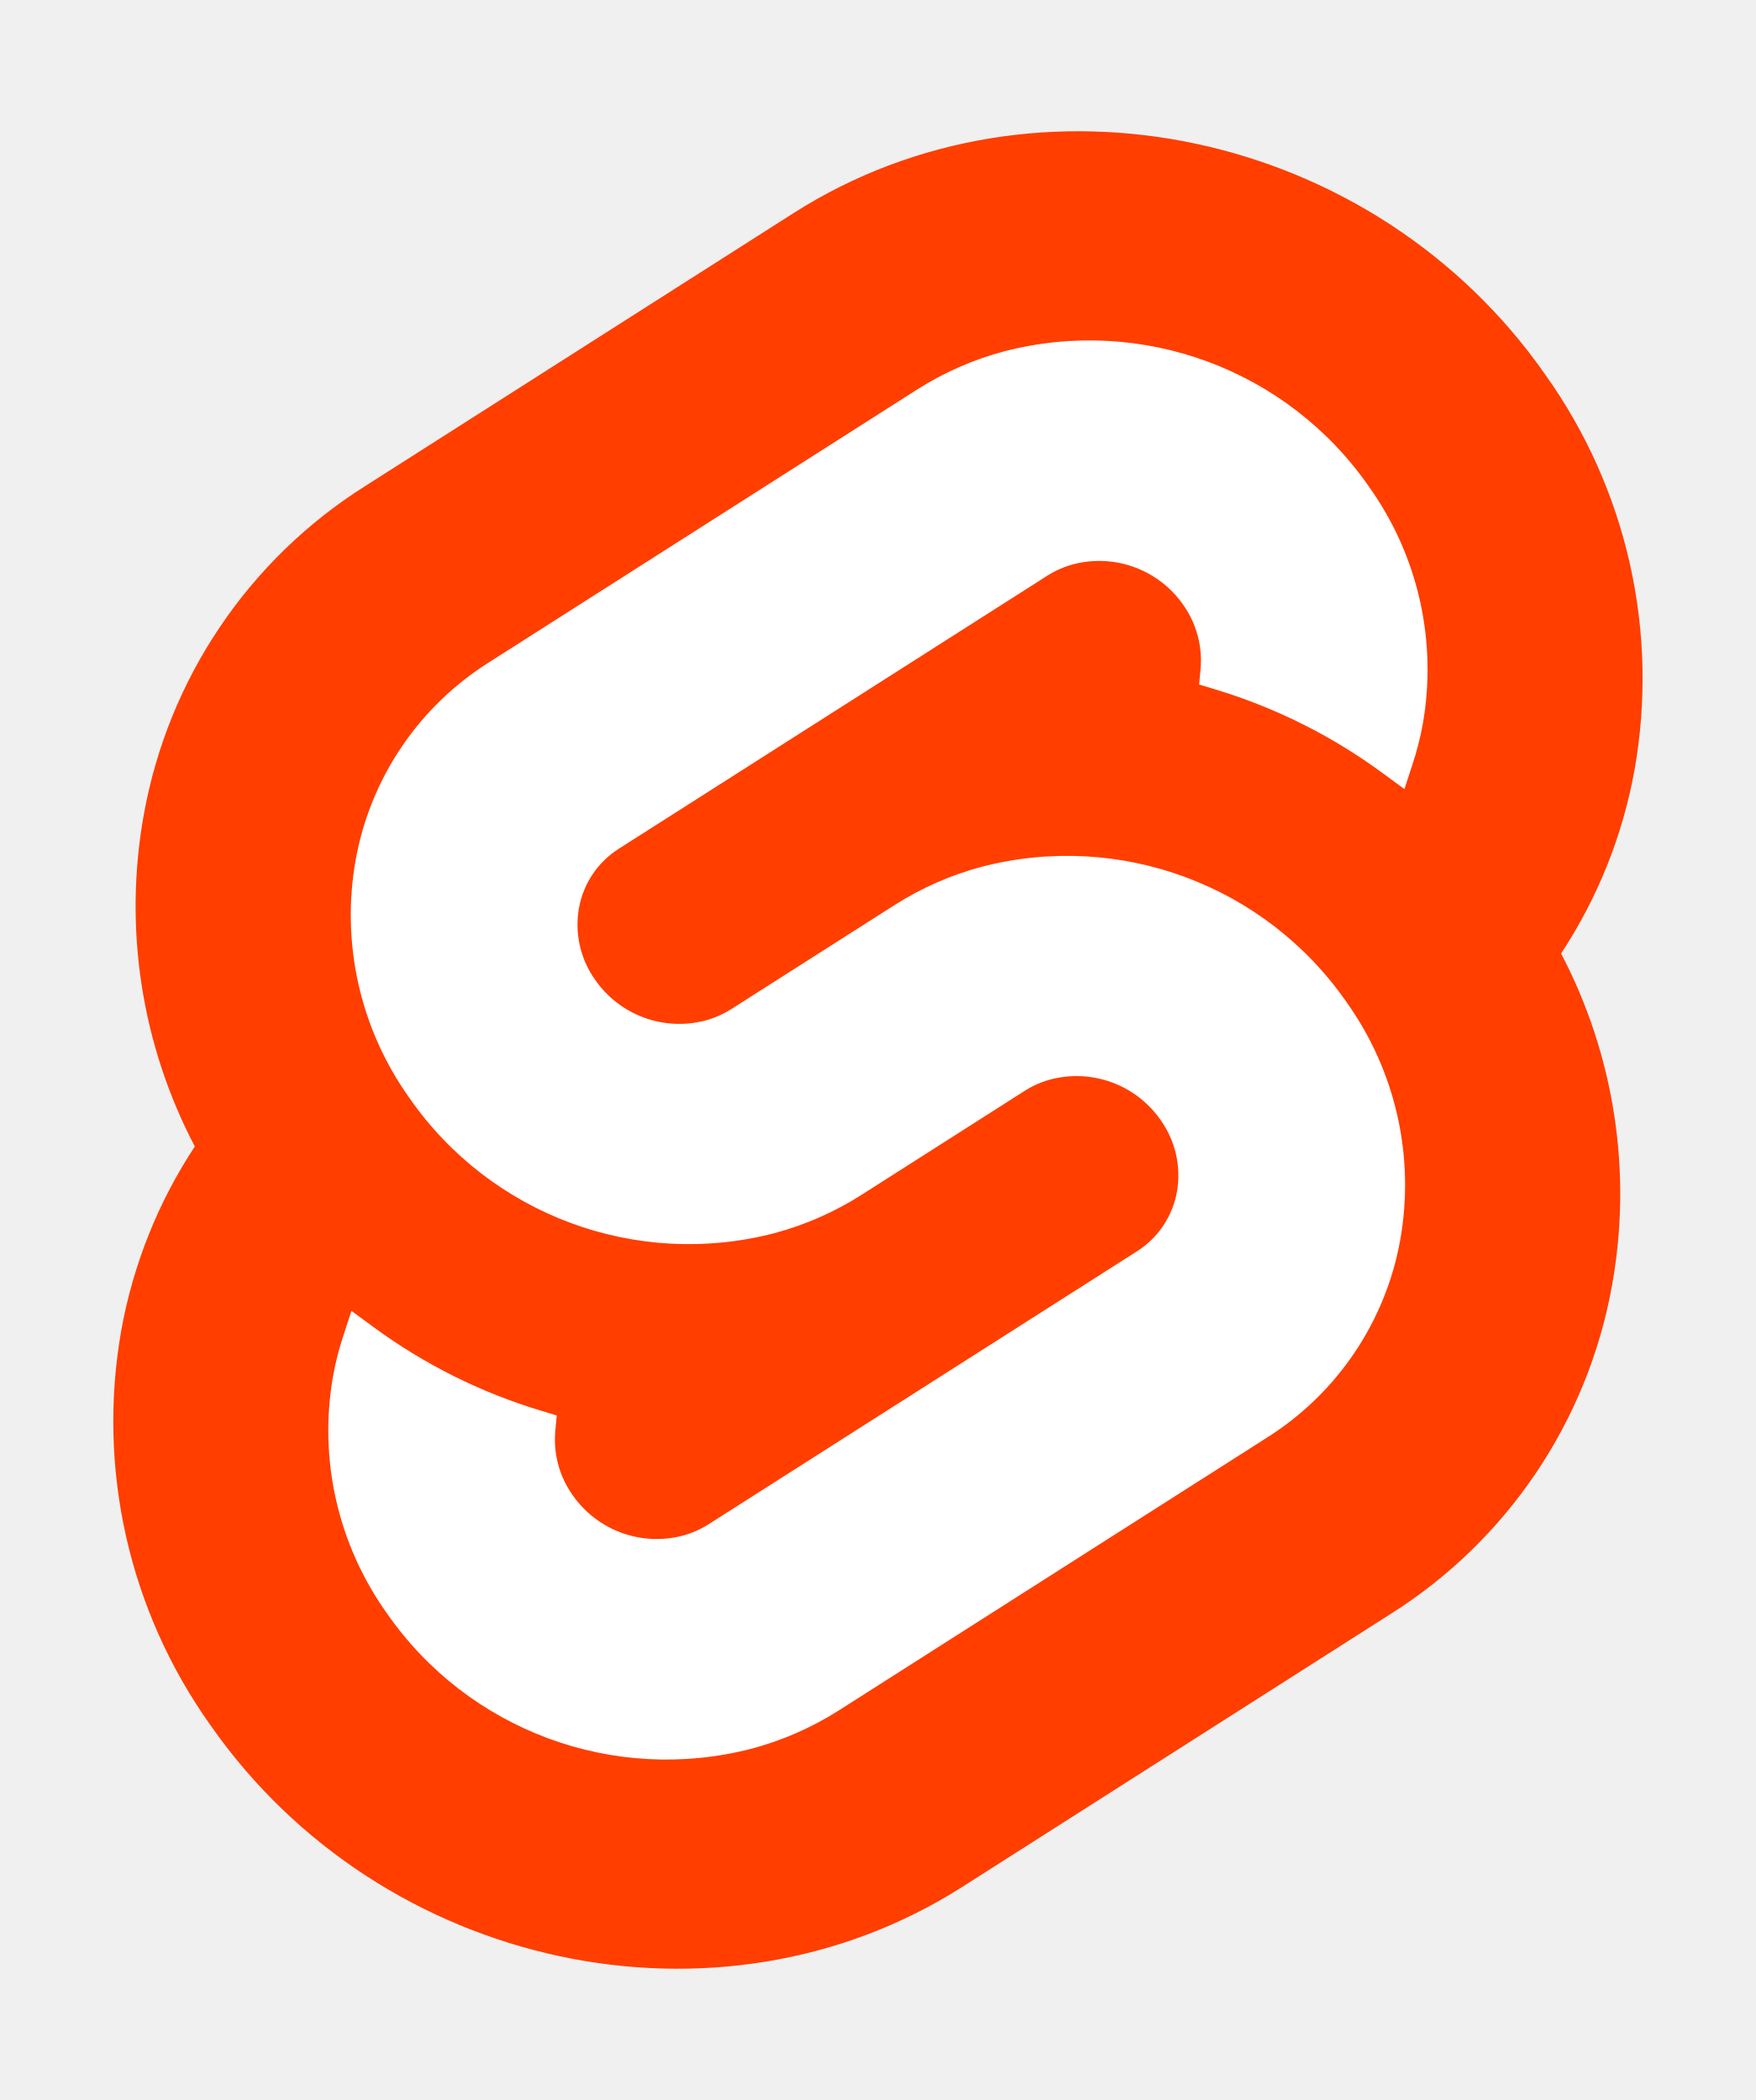
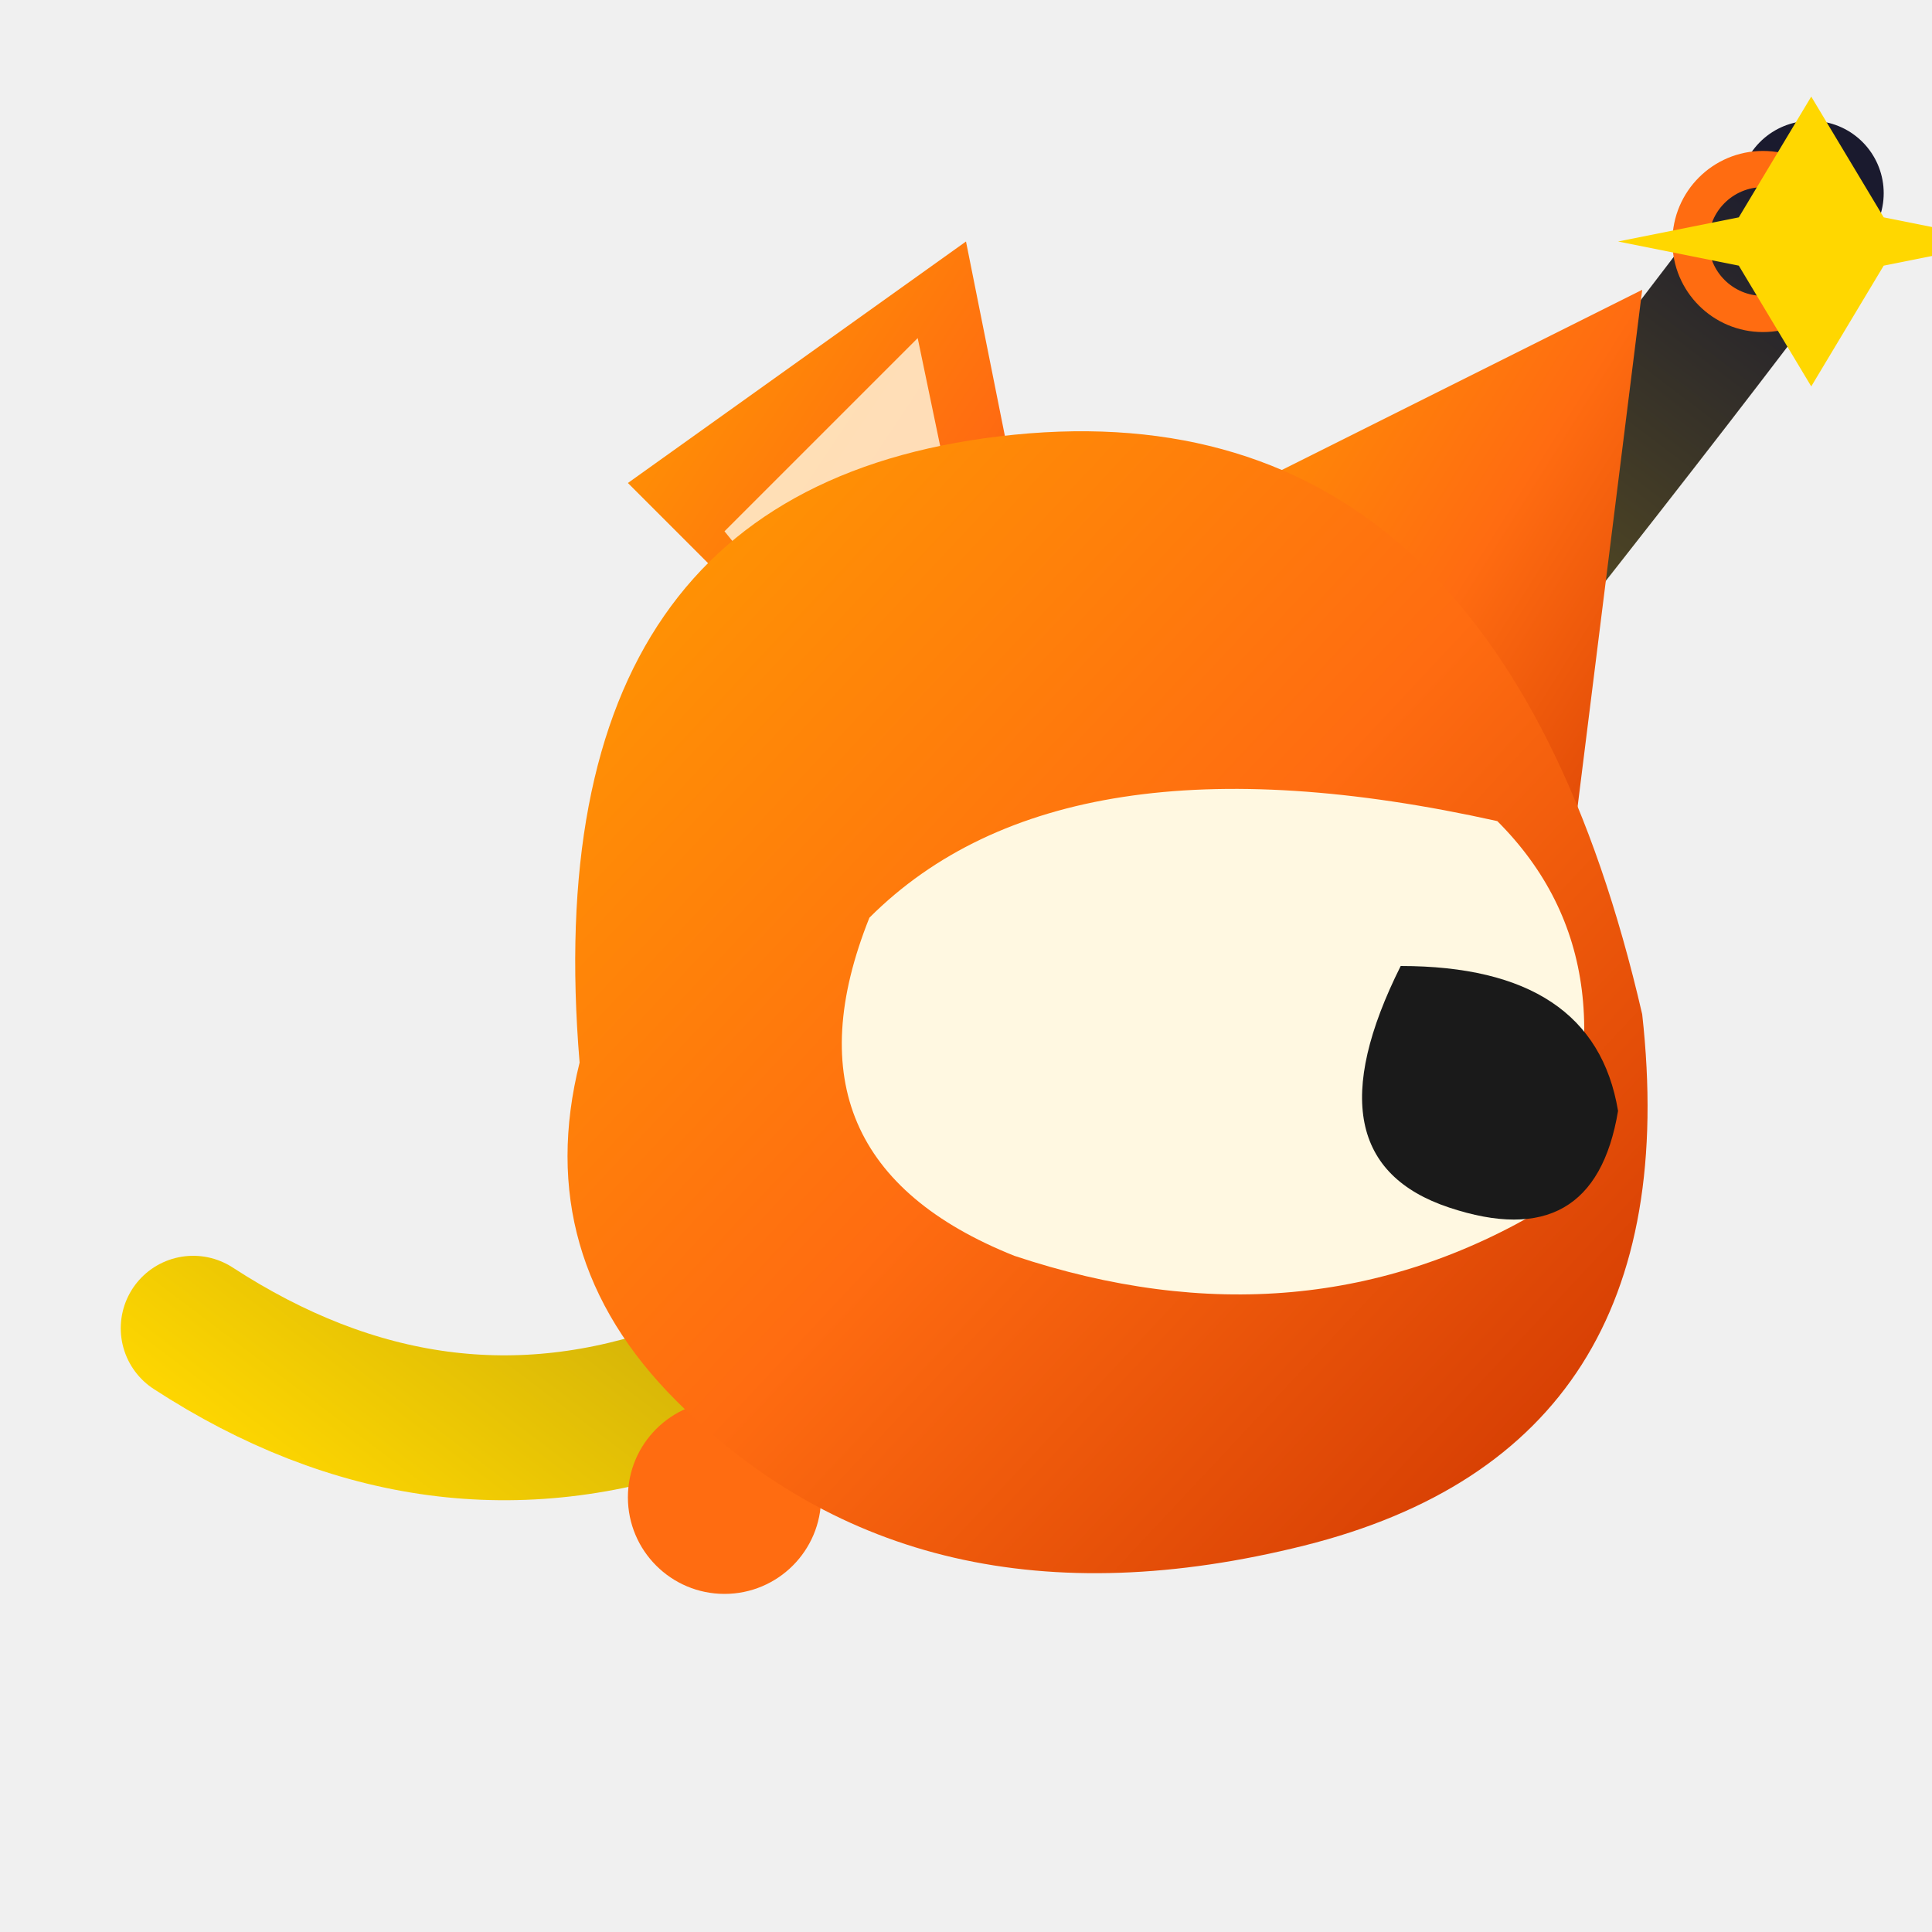
- <svg xmlns="http://www.w3.org/2000/svg" width="107" height="128" viewBox="0 0 107 128">
-   <path d="M94.157 22.819c-10.4-14.885-30.94-19.297-45.792-9.835L22.282 29.608A29.92 29.92 0 0 0 8.764 49.65a31.5 31.5 0 0 0 3.108 20.231 30 30 0 0 0-4.477 11.183 31.9 31.9 0 0 0 5.448 24.116c10.402 14.887 30.942 19.297 45.791 9.835l26.083-16.624A29.92 29.92 0 0 0 98.235 78.35a31.53 31.53 0 0 0-3.105-20.232 30 30 0 0 0 4.474-11.182 31.88 31.88 0 0 0-5.447-24.116" style="fill:#ff3e00" />
-   <path d="M45.817 106.582a20.72 20.72 0 0 1-22.237-8.243 19.17 19.17 0 0 1-3.277-14.503 18 18 0 0 1 .624-2.435l.49-1.498 1.337.981a33.6 33.6 0 0 0 10.203 5.098l.97.294-.09.968a5.85 5.85 0 0 0 1.052 3.878 6.24 6.24 0 0 0 6.695 2.485 5.8 5.8 0 0 0 1.603-.704L69.27 76.28a5.43 5.43 0 0 0 2.45-3.631 5.8 5.8 0 0 0-.987-4.371 6.24 6.24 0 0 0-6.698-2.487 5.7 5.7 0 0 0-1.6.704l-9.953 6.345a19 19 0 0 1-5.296 2.326 20.72 20.72 0 0 1-22.237-8.243 19.17 19.17 0 0 1-3.277-14.502 17.99 17.99 0 0 1 8.13-12.052l26.081-16.623a19 19 0 0 1 5.3-2.329 20.72 20.72 0 0 1 22.237 8.243 19.17 19.17 0 0 1 3.277 14.503 18 18 0 0 1-.624 2.435l-.49 1.498-1.337-.98a33.6 33.6 0 0 0-10.203-5.1l-.97-.294.09-.968a5.86 5.86 0 0 0-1.052-3.878 6.24 6.24 0 0 0-6.696-2.485 5.8 5.8 0 0 0-1.602.704L37.73 51.72a5.42 5.42 0 0 0-2.449 3.63 5.79 5.79 0 0 0 .986 4.372 6.24 6.24 0 0 0 6.698 2.486 5.8 5.8 0 0 0 1.602-.704l9.952-6.342a19 19 0 0 1 5.295-2.328 20.72 20.72 0 0 1 22.237 8.242 19.17 19.17 0 0 1 3.277 14.503 18 18 0 0 1-8.13 12.053l-26.081 16.622a19 19 0 0 1-5.3 2.328" style="fill:#fff" />
+ <svg xmlns="http://www.w3.org/2000/svg" version="1.1" width="32" height="32" viewBox="0 0 80 80">
+   <defs>
+     <linearGradient id="fur" x1="0%" y1="0%" x2="100%" y2="100%">
+       <stop offset="0%" style="stop-color:#FF9D00" />
+       <stop offset="50%" style="stop-color:#FF6C11" />
+       <stop offset="100%" style="stop-color:#CC3300" />
+     </linearGradient>
+     <linearGradient id="rt" x1="0%" y1="100%" x2="100%" y2="0%">
+       <stop offset="0%" style="stop-color:#FFD700" />
+       <stop offset="100%" style="stop-color:#1A1A2E" />
+     </linearGradient>
+   </defs>
+   <path d="M 8 55 Q 28 68 50 40 Q 70 15 75 8" stroke="url(#rt)" stroke-width="6" stroke-linecap="round" fill="none" />
+   <circle cx="30" cy="62" r="4" fill="#FF6C11" />
+   <circle cx="73" cy="10" r="3" fill="none" stroke="#FF6C11" stroke-width="1.5" />
+   <path d="M 75 4 L 78 9 L 83 10 L 78 11 L 75 16 L 72 11 L 67 10 L 72 9 Z" fill="#FFD700" />
+   <g transform="translate(18,12)">
+     <path d="M 8 8 L 22 -2 L 28 28 Z" fill="url(#fur)" />
+     <path d="M 30 10 L 50 0 L 46 32 Z" fill="url(#fur)" />
+     <path d="M 12 10 L 20 2 L 25 26 Z" fill="#FFF8E1" opacity="0.8" />
+     <path d="M 6 32 Q 4 8 24 6 Q 44 4 50 30 Q 52 48 36 52 Q 20 56 10 46 Q 4 40 6 32 Z" fill="url(#fur)" />
+     <path d="M 18 26 Q 26 18 44 22 Q 50 28 46 38 Q 36 44 24 40 Q 14 36 18 26 Z" fill="#FFF8E1" />
+     <path d="M 40 28 Q 48 28 49 34 Q 48 40 42 38 Q 36 36 40 28 Z" fill="#1A1A1A" />
+   </g>
</svg>
